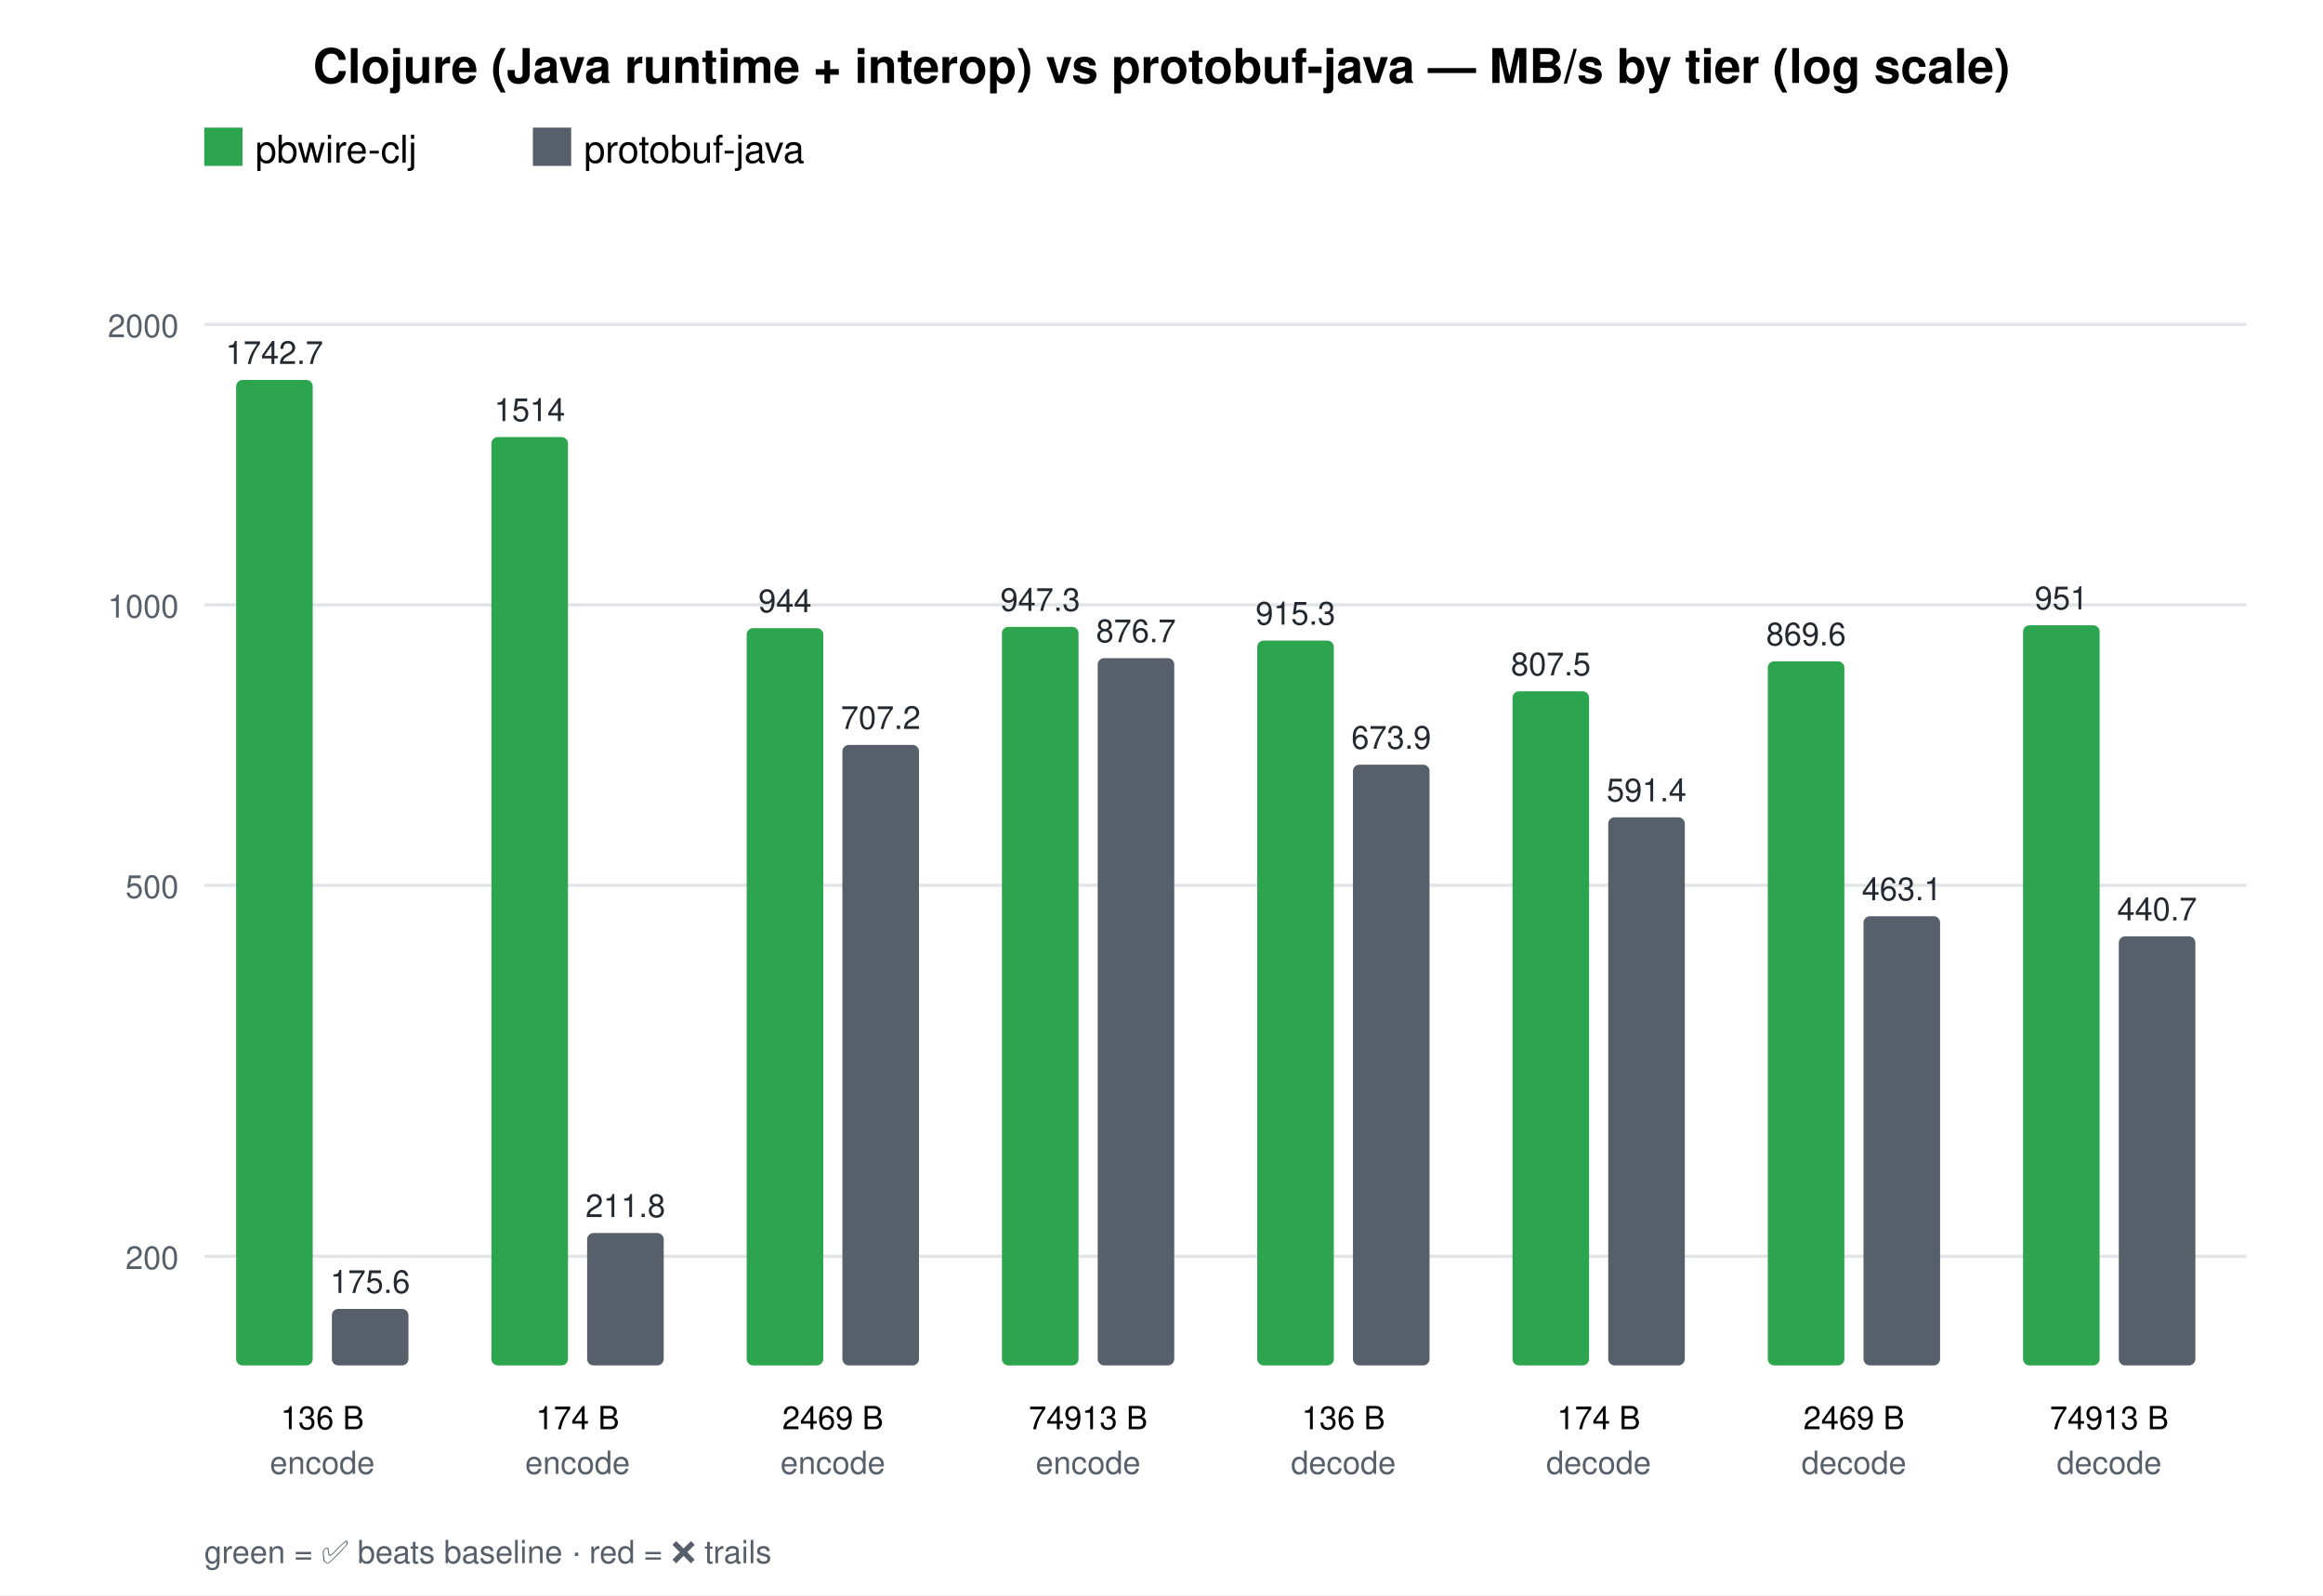
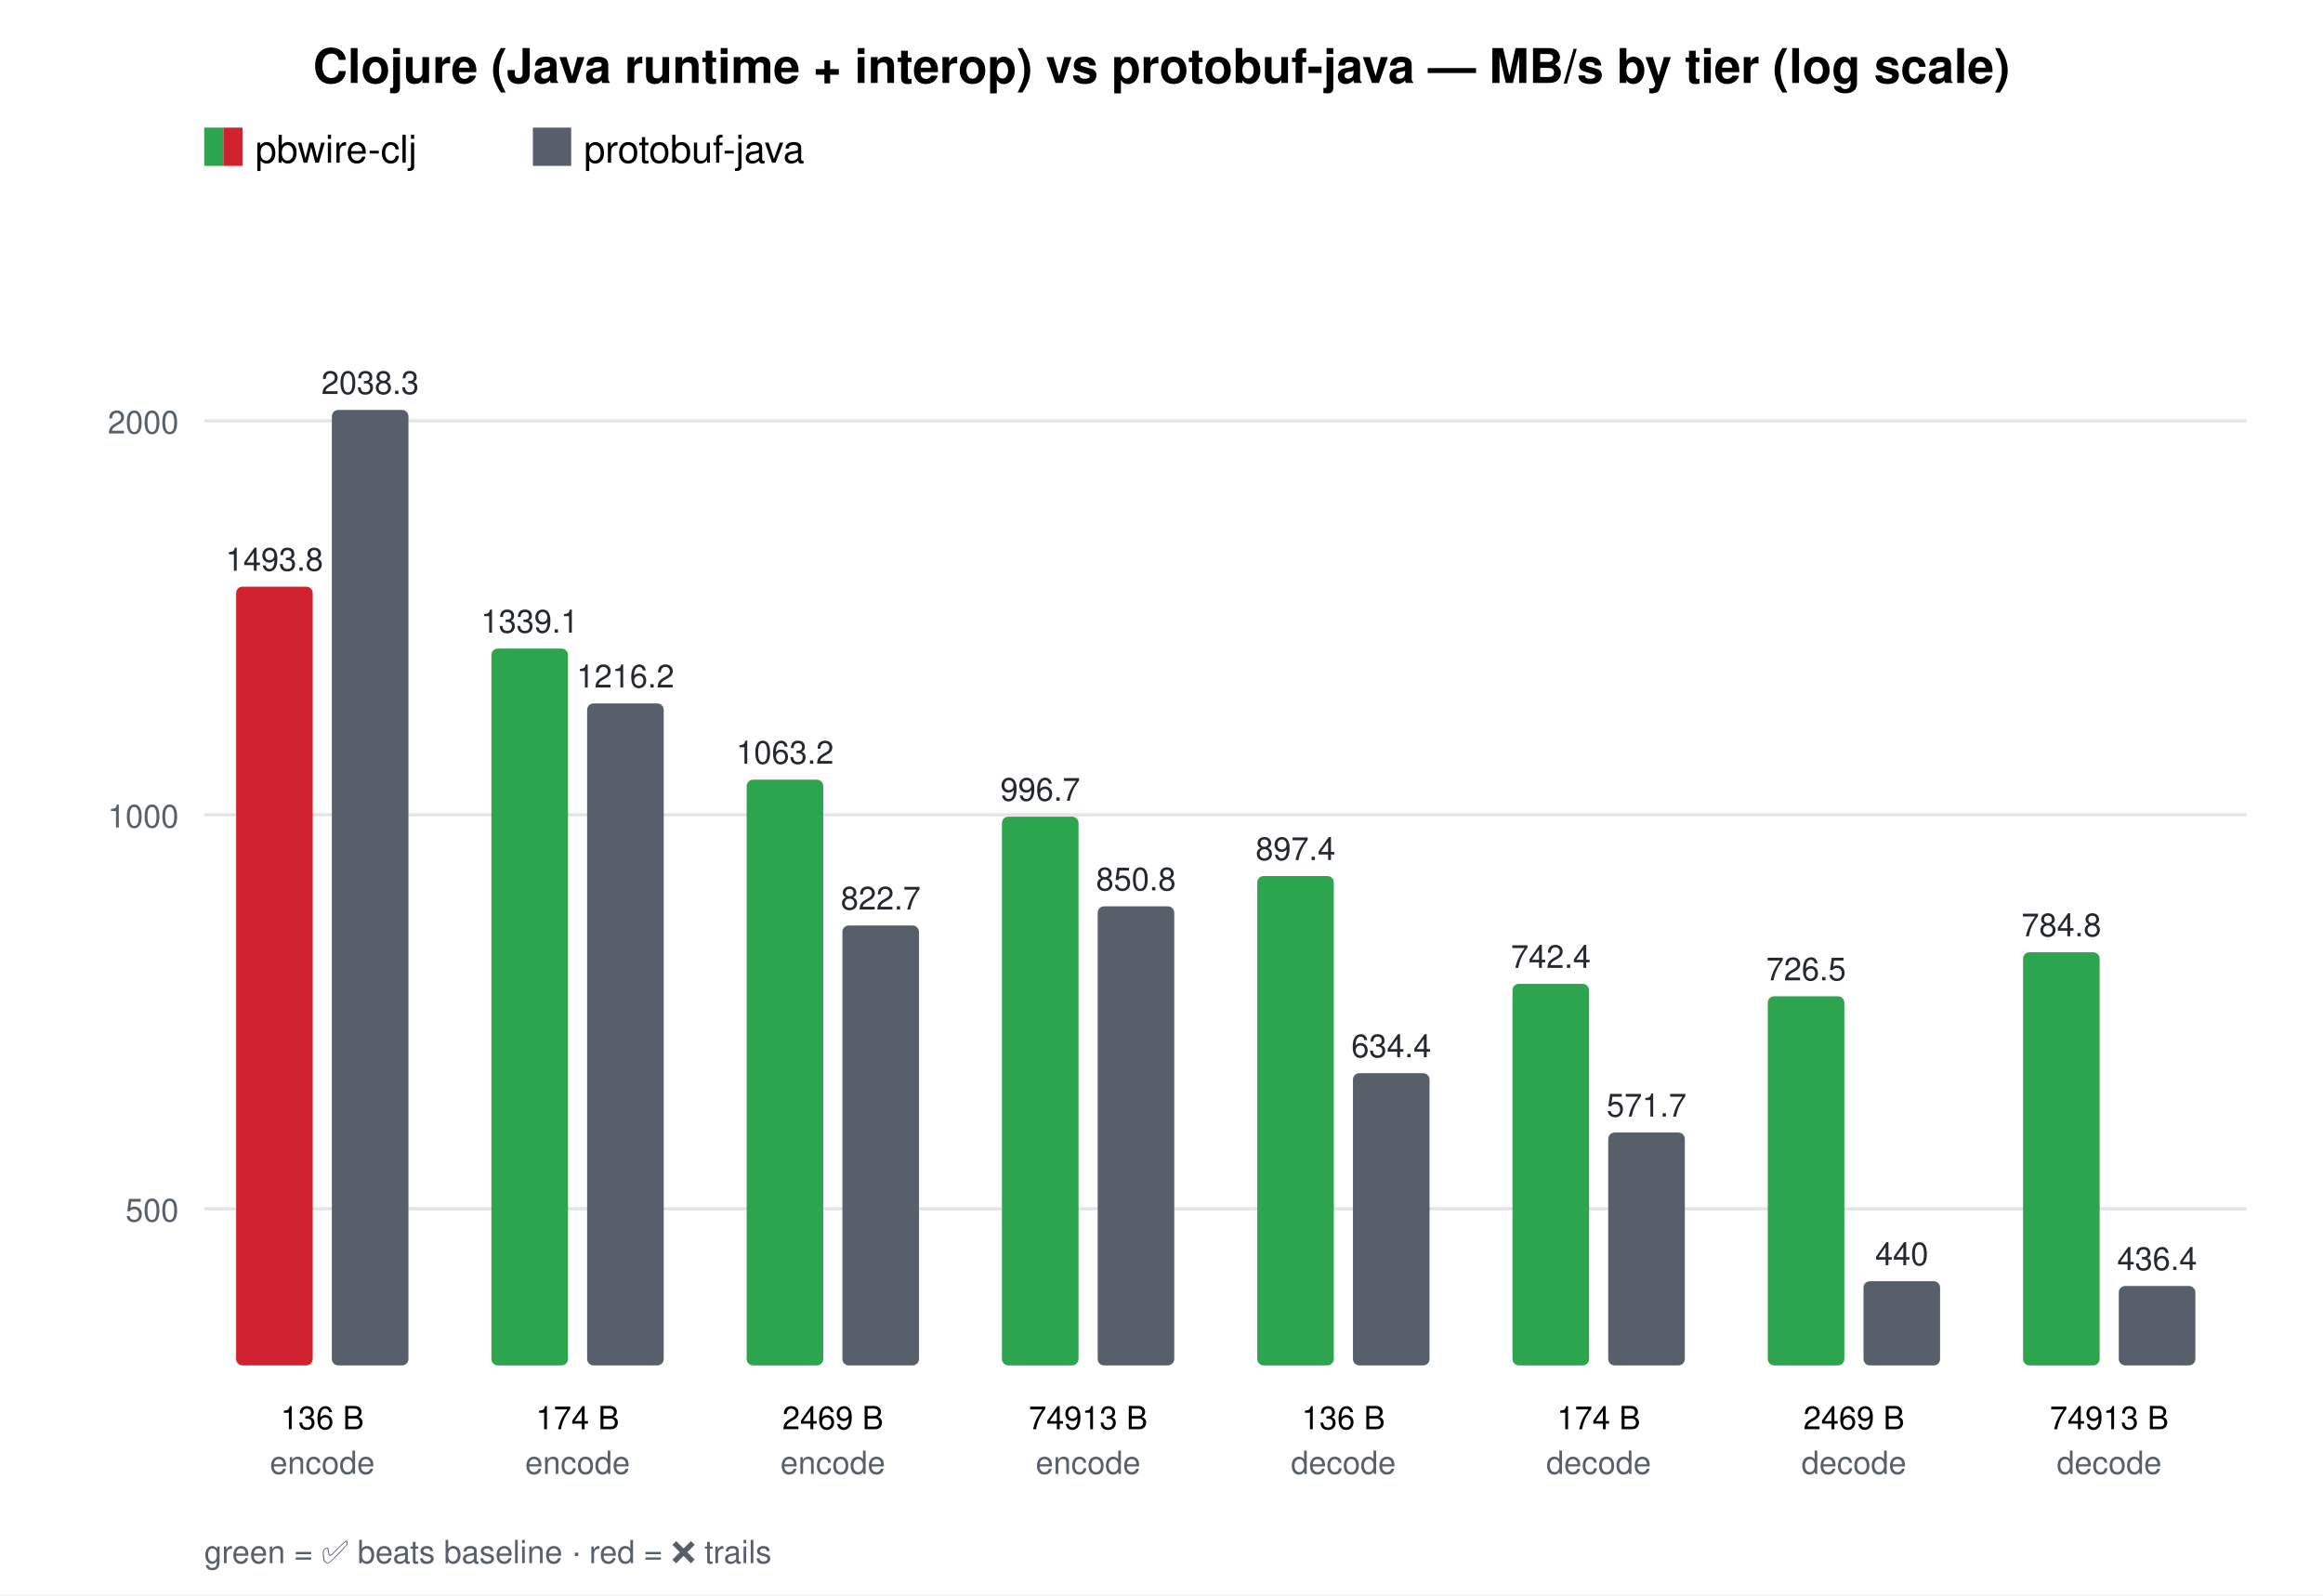
<svg xmlns="http://www.w3.org/2000/svg" width="728" height="500" font-family="Helvetica, Arial, sans-serif">
  <rect width="728" height="500" fill="#ffffff" />
  <text x="364.0" y="26" text-anchor="middle" font-size="15" font-weight="bold">Clojure (Java runtime + interop) vs protobuf-java — MB/s by tier (log scale)</text>
-   <rect x="64" y="40" width="12" height="12" fill="#2da44e" />
+   <rect x="64" y="40" width="6" height="12" fill="#2da44e" />
+   <rect x="70" y="40" width="6" height="12" fill="#cf222e" />
  <text x="80" y="51" font-size="12">pbwire-clj</text>
  <rect x="167.0" y="40" width="12" height="12" fill="#57606a" />
  <text x="183.0" y="51" font-size="12">protobuf-java</text>
-   <line x1="64" y1="393.8" x2="704" y2="393.8" stroke="#e1e4e8" />
-   <text x="56" y="397.8" text-anchor="end" font-size="10" fill="#57606a">200</text>
-   <line x1="64" y1="277.5" x2="704" y2="277.5" stroke="#e1e4e8" />
-   <text x="56" y="281.5" text-anchor="end" font-size="10" fill="#57606a">500</text>
-   <line x1="64" y1="189.6" x2="704" y2="189.6" stroke="#e1e4e8" />
-   <text x="56" y="193.6" text-anchor="end" font-size="10" fill="#57606a">1000</text>
-   <line x1="64" y1="101.7" x2="704" y2="101.7" stroke="#e1e4e8" />
-   <text x="56" y="105.7" text-anchor="end" font-size="10" fill="#57606a">2000</text>
+   <line x1="64" y1="378.9" x2="704" y2="378.9" stroke="#e1e4e8" />
+   <text x="56" y="382.9" text-anchor="end" font-size="10" fill="#57606a">500</text>
+   <line x1="64" y1="255.4" x2="704" y2="255.4" stroke="#e1e4e8" />
+   <text x="56" y="259.4" text-anchor="end" font-size="10" fill="#57606a">1000</text>
+   <line x1="64" y1="131.9" x2="704" y2="131.9" stroke="#e1e4e8" />
+   <text x="56" y="135.9" text-anchor="end" font-size="10" fill="#57606a">2000</text>
  <text x="101.0" y="448" text-anchor="middle" font-size="10">136 B</text>
  <text x="101.0" y="462" text-anchor="middle" font-size="10" fill="#57606a">encode</text>
-   <rect x="74.0" y="119.1" width="24" height="308.9" rx="2" fill="#2da44e" />
-   <text x="86.0" y="114.1" text-anchor="middle" font-size="10" fill="#24292f">1742.7</text>
-   <rect x="104.0" y="410.3" width="24" height="17.7" rx="2" fill="#57606a" />
-   <text x="116.0" y="405.3" text-anchor="middle" font-size="10" fill="#24292f">175.6</text>
+   <rect x="74.0" y="183.9" width="24" height="244.1" rx="2" fill="#cf222e" />
+   <text x="86.0" y="178.9" text-anchor="middle" font-size="10" fill="#24292f">1493.8</text>
+   <rect x="104.0" y="128.5" width="24" height="299.5" rx="2" fill="#57606a" />
+   <text x="116.0" y="123.5" text-anchor="middle" font-size="10" fill="#24292f">2038.3</text>
  <text x="181.0" y="448" text-anchor="middle" font-size="10">174 B</text>
  <text x="181.0" y="462" text-anchor="middle" font-size="10" fill="#57606a">encode</text>
-   <rect x="154.0" y="137.0" width="24" height="291.0" rx="2" fill="#2da44e" />
-   <text x="166.0" y="132.0" text-anchor="middle" font-size="10" fill="#24292f">1514</text>
-   <rect x="184.0" y="386.5" width="24" height="41.5" rx="2" fill="#57606a" />
-   <text x="196.0" y="381.5" text-anchor="middle" font-size="10" fill="#24292f">211.8</text>
+   <rect x="154.0" y="203.3" width="24" height="224.7" rx="2" fill="#2da44e" />
+   <text x="166.0" y="198.3" text-anchor="middle" font-size="10" fill="#24292f">1339.1</text>
+   <rect x="184.0" y="220.5" width="24" height="207.5" rx="2" fill="#57606a" />
+   <text x="196.0" y="215.5" text-anchor="middle" font-size="10" fill="#24292f">1216.2</text>
  <text x="261.0" y="448" text-anchor="middle" font-size="10">2469 B</text>
  <text x="261.0" y="462" text-anchor="middle" font-size="10" fill="#57606a">encode</text>
-   <rect x="234.0" y="196.9" width="24" height="231.1" rx="2" fill="#2da44e" />
-   <text x="246.0" y="191.9" text-anchor="middle" font-size="10" fill="#24292f">944</text>
-   <rect x="264.0" y="233.5" width="24" height="194.5" rx="2" fill="#57606a" />
-   <text x="276.0" y="228.5" text-anchor="middle" font-size="10" fill="#24292f">707.2</text>
+   <rect x="234.0" y="244.4" width="24" height="183.6" rx="2" fill="#2da44e" />
+   <text x="246.0" y="239.4" text-anchor="middle" font-size="10" fill="#24292f">1063.2</text>
+   <rect x="264.0" y="290.1" width="24" height="137.9" rx="2" fill="#57606a" />
+   <text x="276.0" y="285.1" text-anchor="middle" font-size="10" fill="#24292f">822.7</text>
  <text x="341.0" y="448" text-anchor="middle" font-size="10">74913 B</text>
  <text x="341.0" y="462" text-anchor="middle" font-size="10" fill="#57606a">encode</text>
-   <rect x="314.0" y="196.5" width="24" height="231.5" rx="2" fill="#2da44e" />
-   <text x="326.0" y="191.5" text-anchor="middle" font-size="10" fill="#24292f">947.3</text>
-   <rect x="344.0" y="206.3" width="24" height="221.7" rx="2" fill="#57606a" />
-   <text x="356.0" y="201.3" text-anchor="middle" font-size="10" fill="#24292f">876.7</text>
+   <rect x="314.0" y="256.0" width="24" height="172.0" rx="2" fill="#2da44e" />
+   <text x="326.0" y="251.0" text-anchor="middle" font-size="10" fill="#24292f">996.7</text>
+   <rect x="344.0" y="284.1" width="24" height="143.9" rx="2" fill="#57606a" />
+   <text x="356.0" y="279.1" text-anchor="middle" font-size="10" fill="#24292f">850.8</text>
  <text x="421.0" y="448" text-anchor="middle" font-size="10">136 B</text>
  <text x="421.0" y="462" text-anchor="middle" font-size="10" fill="#57606a">decode</text>
-   <rect x="394.0" y="200.8" width="24" height="227.2" rx="2" fill="#2da44e" />
-   <text x="406.0" y="195.8" text-anchor="middle" font-size="10" fill="#24292f">915.3</text>
-   <rect x="424.0" y="239.7" width="24" height="188.3" rx="2" fill="#57606a" />
-   <text x="436.0" y="234.7" text-anchor="middle" font-size="10" fill="#24292f">673.9</text>
+   <rect x="394.0" y="274.6" width="24" height="153.4" rx="2" fill="#2da44e" />
+   <text x="406.0" y="269.6" text-anchor="middle" font-size="10" fill="#24292f">897.4</text>
+   <rect x="424.0" y="336.4" width="24" height="91.6" rx="2" fill="#57606a" />
+   <text x="436.0" y="331.4" text-anchor="middle" font-size="10" fill="#24292f">634.4</text>
  <text x="501.0" y="448" text-anchor="middle" font-size="10">174 B</text>
  <text x="501.0" y="462" text-anchor="middle" font-size="10" fill="#57606a">decode</text>
-   <rect x="474.0" y="216.7" width="24" height="211.3" rx="2" fill="#2da44e" />
-   <text x="486.0" y="211.7" text-anchor="middle" font-size="10" fill="#24292f">807.5</text>
-   <rect x="504.0" y="256.2" width="24" height="171.8" rx="2" fill="#57606a" />
-   <text x="516.0" y="251.2" text-anchor="middle" font-size="10" fill="#24292f">591.4</text>
+   <rect x="474.0" y="308.4" width="24" height="119.6" rx="2" fill="#2da44e" />
+   <text x="486.0" y="303.4" text-anchor="middle" font-size="10" fill="#24292f">742.4</text>
+   <rect x="504.0" y="355.0" width="24" height="73.0" rx="2" fill="#57606a" />
+   <text x="516.0" y="350.0" text-anchor="middle" font-size="10" fill="#24292f">571.7</text>
  <text x="581.0" y="448" text-anchor="middle" font-size="10">2469 B</text>
  <text x="581.0" y="462" text-anchor="middle" font-size="10" fill="#57606a">decode</text>
-   <rect x="554.0" y="207.3" width="24" height="220.7" rx="2" fill="#2da44e" />
-   <text x="566.0" y="202.3" text-anchor="middle" font-size="10" fill="#24292f">869.6</text>
-   <rect x="584.0" y="287.2" width="24" height="140.8" rx="2" fill="#57606a" />
-   <text x="596.0" y="282.2" text-anchor="middle" font-size="10" fill="#24292f">463.1</text>
+   <rect x="554.0" y="312.3" width="24" height="115.7" rx="2" fill="#2da44e" />
+   <text x="566.0" y="307.3" text-anchor="middle" font-size="10" fill="#24292f">726.5</text>
+   <rect x="584.0" y="401.6" width="24" height="26.4" rx="2" fill="#57606a" />
+   <text x="596.0" y="396.6" text-anchor="middle" font-size="10" fill="#24292f">440</text>
  <text x="661.0" y="448" text-anchor="middle" font-size="10">74913 B</text>
  <text x="661.0" y="462" text-anchor="middle" font-size="10" fill="#57606a">decode</text>
-   <rect x="634.0" y="196.0" width="24" height="232.0" rx="2" fill="#2da44e" />
-   <text x="646.0" y="191.0" text-anchor="middle" font-size="10" fill="#24292f">951</text>
-   <rect x="664.0" y="293.5" width="24" height="134.5" rx="2" fill="#57606a" />
-   <text x="676.0" y="288.5" text-anchor="middle" font-size="10" fill="#24292f">440.7</text>
+   <rect x="634.0" y="298.5" width="24" height="129.5" rx="2" fill="#2da44e" />
+   <text x="646.0" y="293.5" text-anchor="middle" font-size="10" fill="#24292f">784.8</text>
+   <rect x="664.0" y="403.1" width="24" height="24.9" rx="2" fill="#57606a" />
+   <text x="676.0" y="398.1" text-anchor="middle" font-size="10" fill="#24292f">436.4</text>
  <text x="64" y="490" font-size="10" fill="#57606a">green = ✅ beats baseline · red = ❌ trails</text>
</svg>
